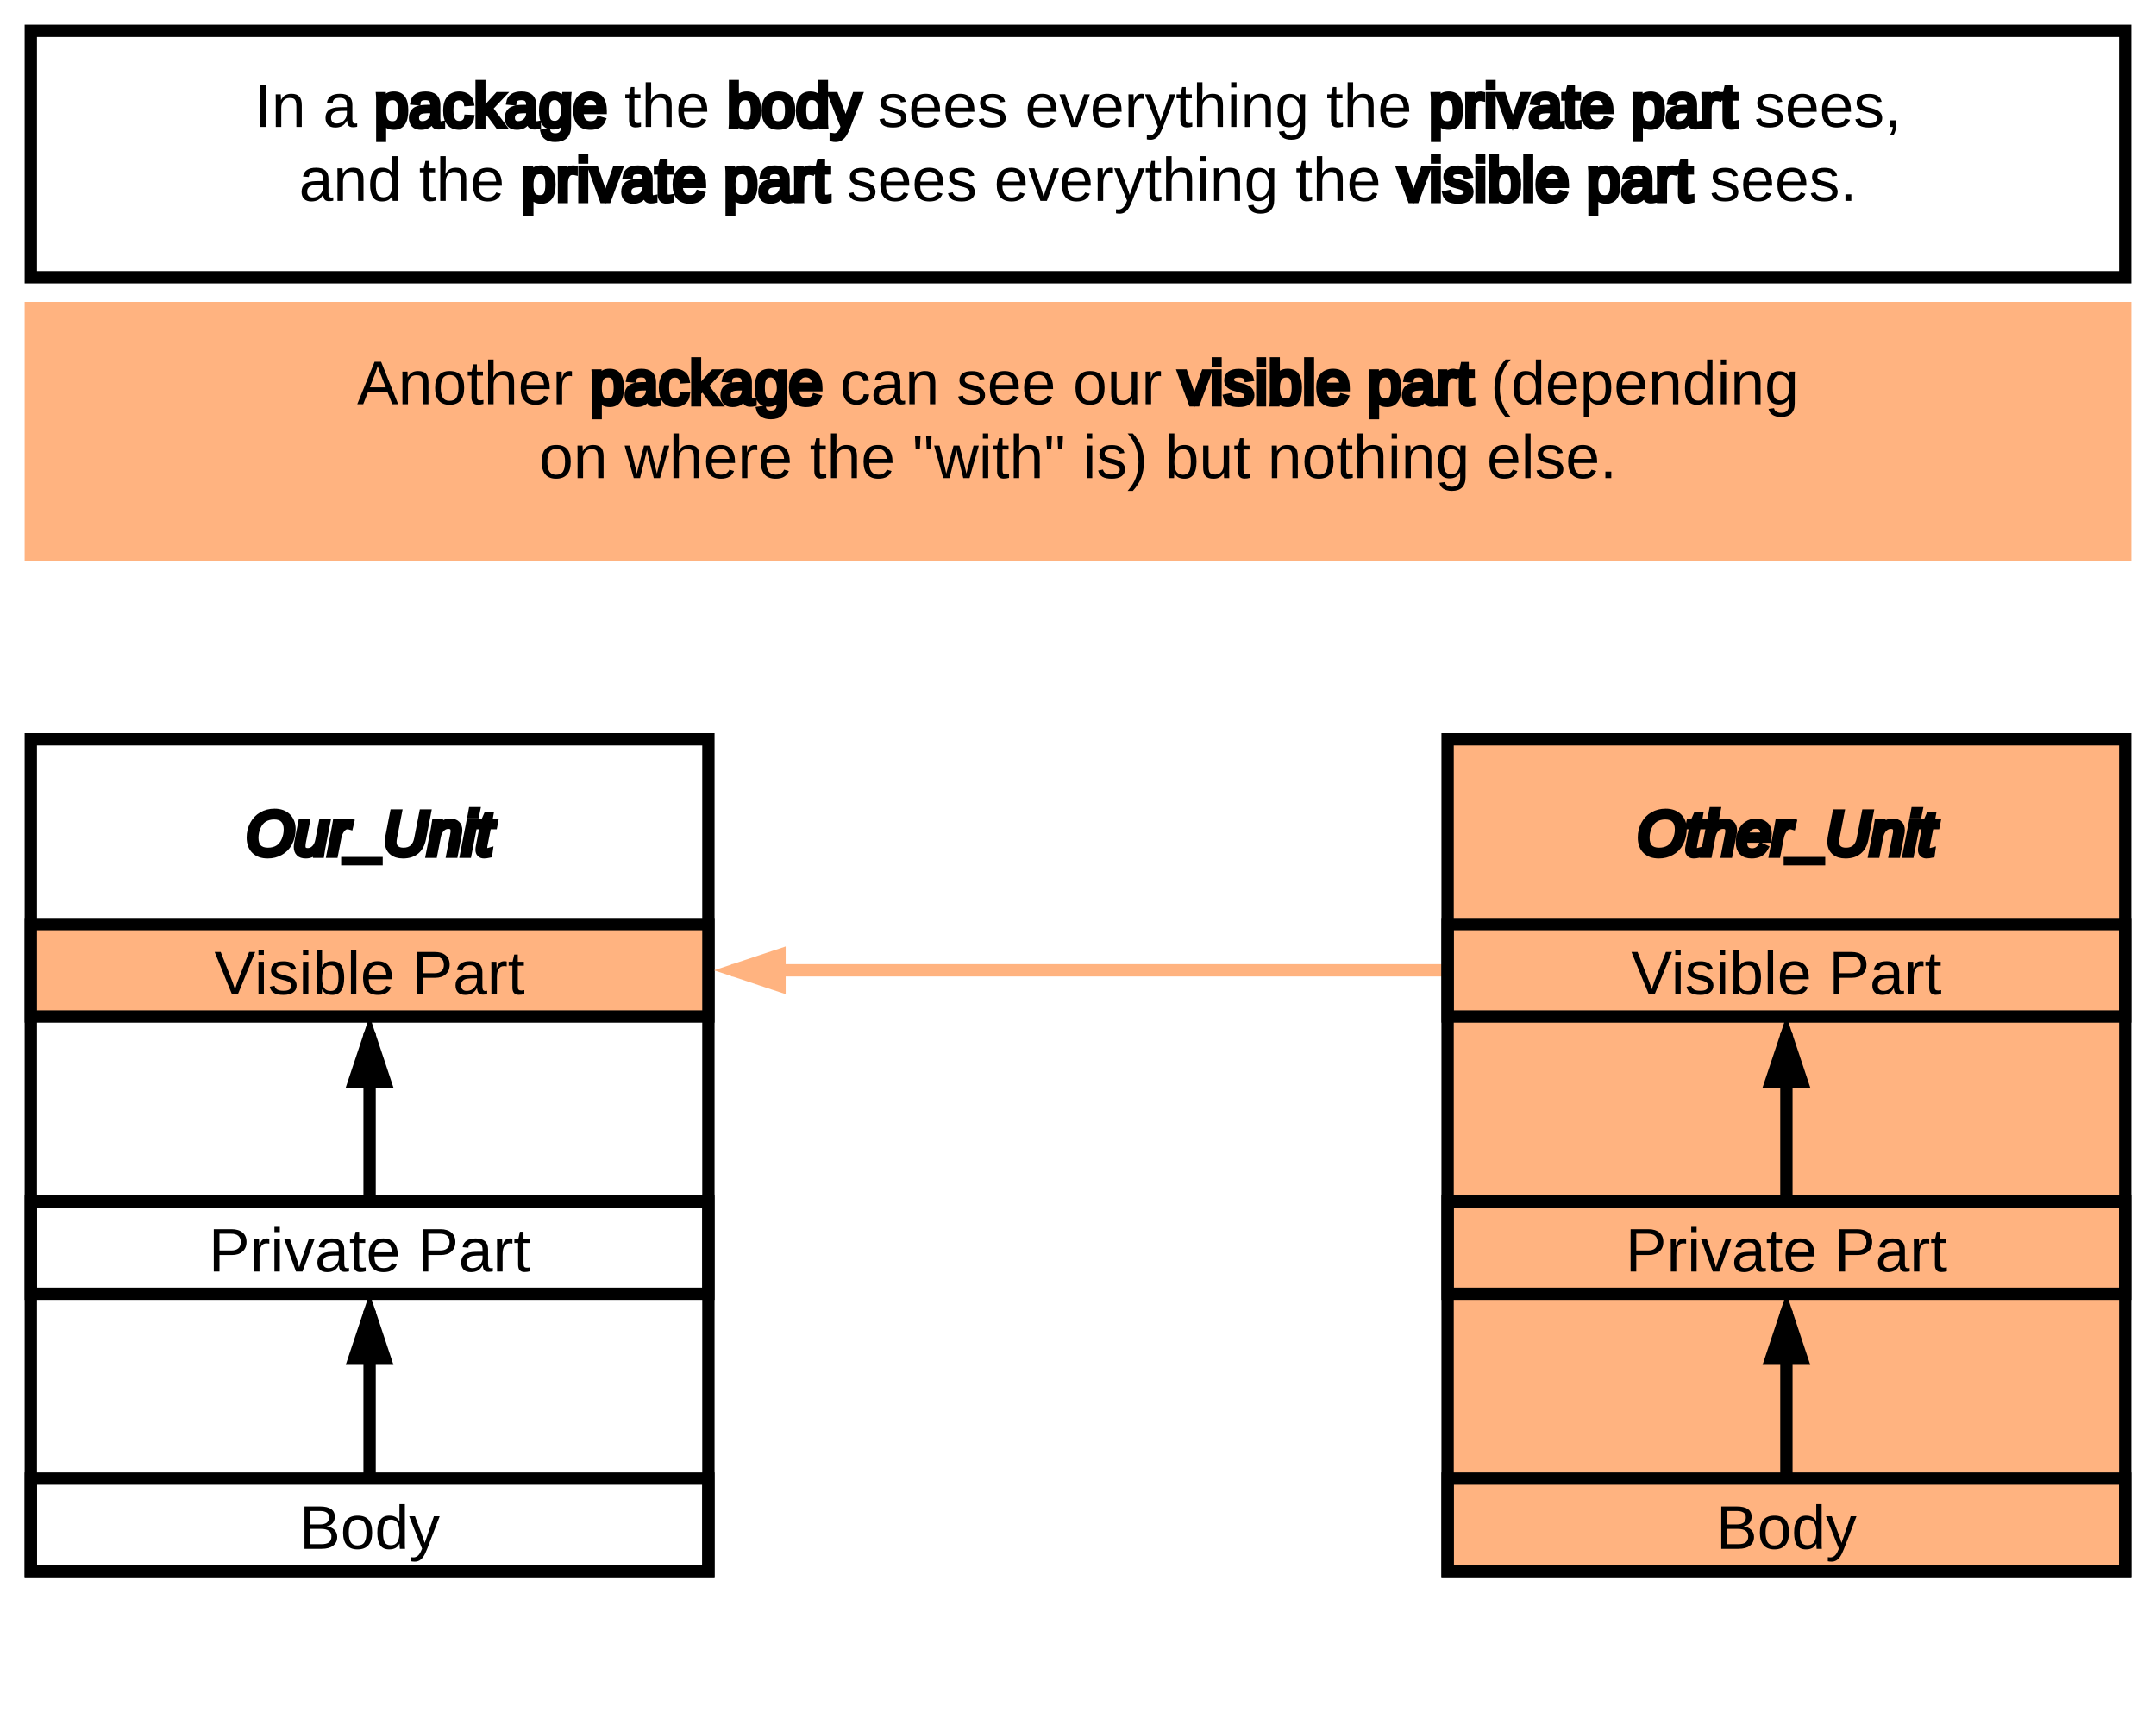
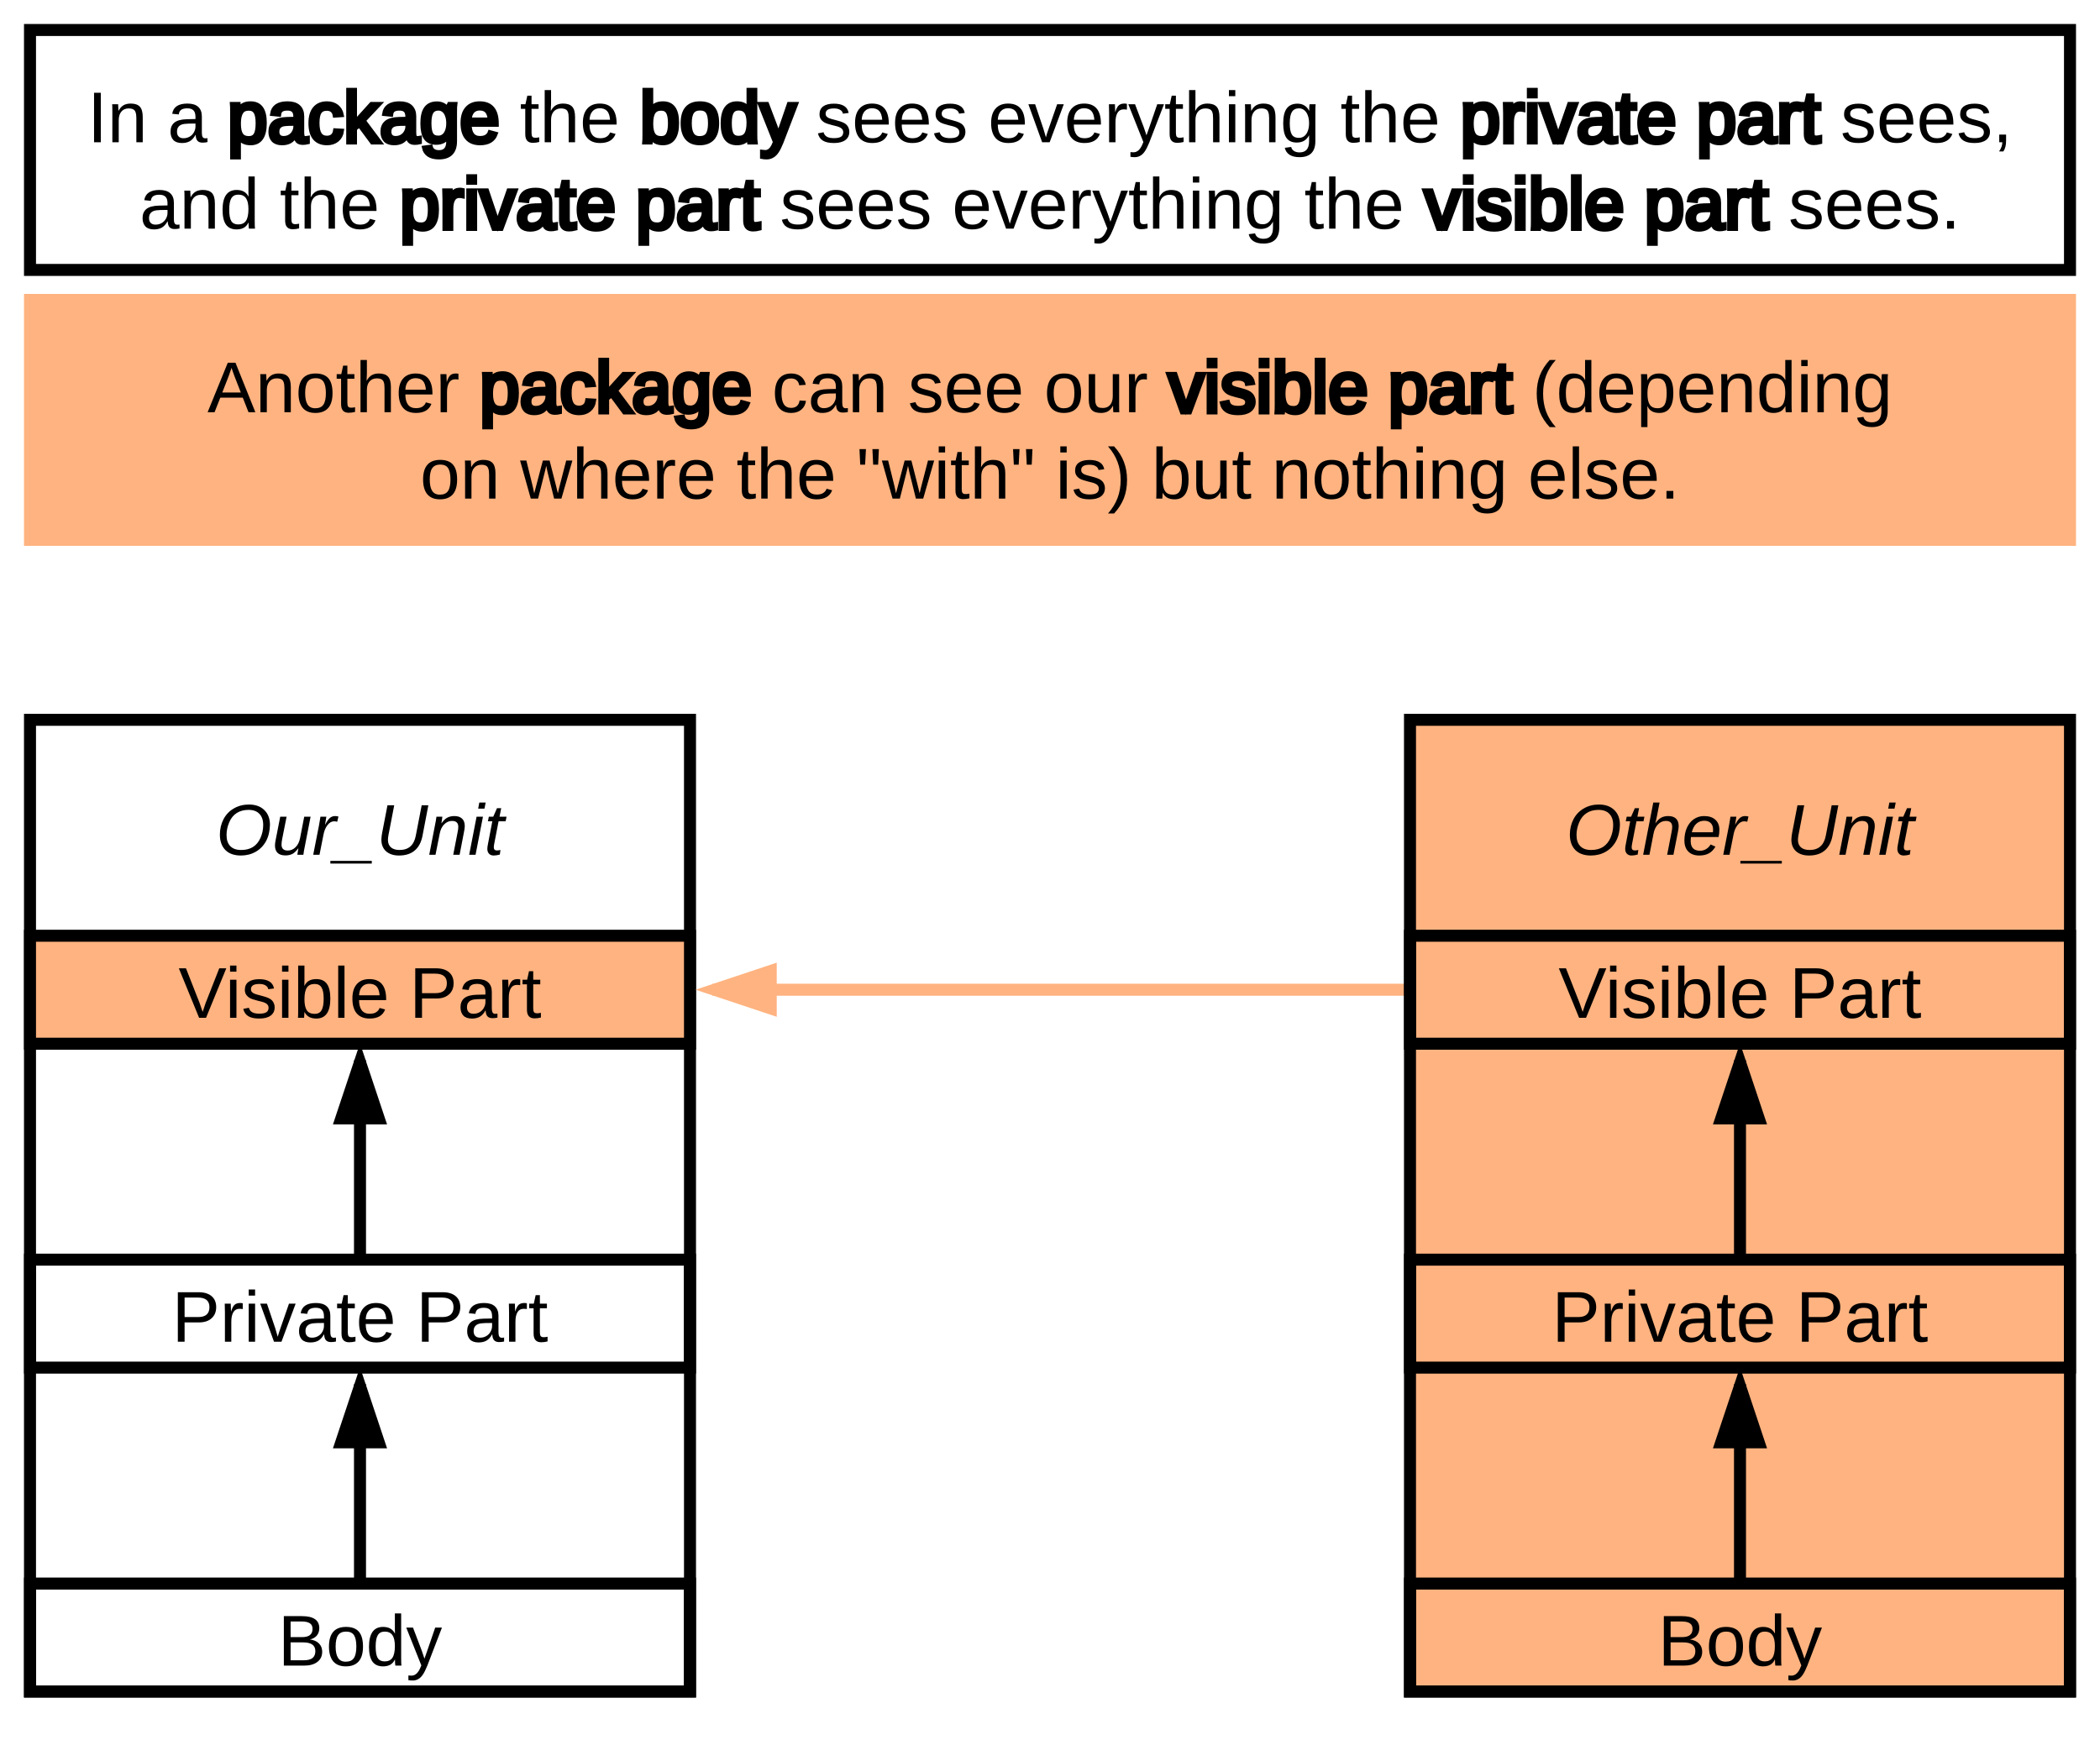
- <svg xmlns="http://www.w3.org/2000/svg" baseProfile="full" version="1.1" height="280" width="350">
+ <svg xmlns="http://www.w3.org/2000/svg" baseProfile="full" version="1.1" height="290" width="350">
  <rect fill="none" stroke="#000000" stroke-width="2" height="40" width="340" x="5" y="5" />
-   <text xml:space="preserve" fill="#000000" stroke="none" text-align="left" font-size="10px" font-family="Arial" font-weight="normal" x="41.306" y="20.6">
-     <tspan x="41.306" y="20.6" style="fill:#000000">In a</tspan>
-     <tspan x="60.764" y="20.6" style="fill:#000000;stroke:#000000;stroke-width:0.75">package</tspan>
-     <tspan x="101.35" y="20.6" style="fill:#000000">the</tspan>
-     <tspan x="118.03" y="20.6" style="fill:#000000;stroke:#000000;stroke-width:0.75">body</tspan>
-     <tspan x="142.493" y="20.6" style="fill:#000000">sees everything the</tspan>
-     <tspan x="231.99" y="20.6" style="fill:#000000;stroke:#000000;stroke-width:0.75">private part</tspan>
-     <tspan x="284.792" y="20.6" style="fill:#000000">sees,</tspan>
+   <text xml:space="preserve" fill="#000000" stroke="none" text-align="left" font-size="12px" font-family="Arial" font-weight="normal" x="14.567" y="23.72">
+     <tspan x="14.567" y="23.72" style="fill:#000000">In a</tspan>
+     <tspan x="37.917" y="23.72" style="fill:#000000;stroke:#000000;stroke-width:0.75">package</tspan>
+     <tspan x="86.62" y="23.72" style="fill:#000000">the</tspan>
+     <tspan x="106.636" y="23.72" style="fill:#000000;stroke:#000000;stroke-width:0.75">body</tspan>
+     <tspan x="135.991" y="23.72" style="fill:#000000">sees everything the</tspan>
+     <tspan x="243.388" y="23.72" style="fill:#000000;stroke:#000000;stroke-width:0.75">private part</tspan>
+     <tspan x="306.751" y="23.72" style="fill:#000000">sees,</tspan>
  </text>
-   <text xml:space="preserve" fill="#000000" stroke="none" text-align="left" font-size="10px" font-family="Arial" font-weight="normal" x="48.54" y="32.6">
-     <tspan x="48.54" y="32.6" style="fill:#000000">and the</tspan>
-     <tspan x="84.683" y="32.6" style="fill:#000000;stroke:#000000;stroke-width:0.75">private part</tspan>
-     <tspan x="137.485" y="32.6" style="fill:#000000">sees everything the</tspan>
-     <tspan x="226.982" y="32.6" style="fill:#000000;stroke:#000000;stroke-width:0.75">visible part</tspan>
-     <tspan x="277.559" y="32.6" style="fill:#000000">sees.</tspan>
+   <text xml:space="preserve" fill="#000000" stroke="none" text-align="left" font-size="12px" font-family="Arial" font-weight="normal" x="23.248" y="38.12">
+     <tspan x="23.248" y="38.12" style="fill:#000000">and the</tspan>
+     <tspan x="66.619" y="38.12" style="fill:#000000;stroke:#000000;stroke-width:0.75">private part</tspan>
+     <tspan x="129.982" y="38.12" style="fill:#000000">sees everything the</tspan>
+     <tspan x="237.379" y="38.12" style="fill:#000000;stroke:#000000;stroke-width:0.75">visible part</tspan>
+     <tspan x="298.07" y="38.12" style="fill:#000000">sees.</tspan>
  </text>
  <rect fill="#ffb380" stroke="#ffb380" stroke-width="2" height="40" width="340" x="5" y="50" />
-   <text xml:space="preserve" fill="#000000" stroke="none" text-align="left" font-size="10px" font-family="Arial" font-weight="normal" x="57.979" y="65.6">
-     <tspan x="57.979" y="65.6" style="fill:#000000">Another</tspan>
-     <tspan x="95.781" y="65.6" style="fill:#000000;stroke:#000000;stroke-width:0.75">package</tspan>
-     <tspan x="136.367" y="65.6" style="fill:#000000">can see our</tspan>
-     <tspan x="191.401" y="65.6" style="fill:#000000;stroke:#000000;stroke-width:0.75">visible part</tspan>
-     <tspan x="241.978" y="65.6" style="fill:#000000">(depending</tspan>
+   <text xml:space="preserve" fill="#000000" stroke="none" text-align="left" font-size="12px" font-family="Arial" font-weight="normal" x="34.574" y="68.72">
+     <tspan x="34.574" y="68.72" style="fill:#000000">Another</tspan>
+     <tspan x="79.938" y="68.72" style="fill:#000000;stroke:#000000;stroke-width:0.75">package</tspan>
+     <tspan x="128.641" y="68.72" style="fill:#000000">can see our</tspan>
+     <tspan x="194.682" y="68.72" style="fill:#000000;stroke:#000000;stroke-width:0.75">visible part</tspan>
+     <tspan x="255.373" y="68.72" style="fill:#000000">(depending</tspan>
  </text>
-   <text xml:space="preserve" fill="#000000" stroke="none" text-align="left" font-size="10px" font-family="Arial" font-weight="normal" x="87.512" y="77.6">
-     <tspan x="87.512" y="77.6" style="fill:#000000">on where the "with" is) but nothing else.</tspan>
+   <text xml:space="preserve" fill="#000000" stroke="none" text-align="left" font-size="12px" font-family="Arial" font-weight="normal" x="70.015" y="83.12">
+     <tspan x="70.015" y="83.12" style="fill:#000000">on where the "with" is) but nothing else.</tspan>
  </text>
-   <rect fill="none" stroke="#000000" stroke-width="2" height="135" width="110" x="5" y="120" />
-   <text xml:space="preserve" fill="none" stroke="#000000" stroke-width="1" text-align="center" font-size="10px" font-family="arial" font-weight="normal" font-style="italic" text-anchor="middle" x="60.0" y="138.75">Our_Unit</text>
-   <rect fill="#ffb380" stroke="#000000" stroke-width="2" height="15" width="110" x="5" y="150" />
-   <text xml:space="preserve" fill="#000000" stroke="none" text-align="left" font-size="10px" font-family="Arial" font-weight="normal" text-anchor="middle" x="60.0" y="161.4">Visible Part</text>
-   <polygon fill="#000000" stroke="#000000" stroke-width="1" transform="rotate(45, 60.0, 166.5)" points="60.0,166.5 64.5,175.5 69.0,171.0 " />
-   <line fill="none" stroke="#000000" stroke-width="2" x1="60.0" y1="167.75" x2="60.0" y2="195.75" />
-   <rect fill="none" stroke="#000000" stroke-width="2" height="15" width="110" x="5" y="195" />
-   <text xml:space="preserve" fill="#000000" stroke="none" text-align="left" font-size="10px" font-family="Arial" font-weight="normal" text-anchor="middle" x="60.0" y="206.4">Private Part</text>
-   <polygon fill="#000000" stroke="#000000" stroke-width="1" transform="rotate(45, 60.0, 211.5)" points="60.0,211.5 64.5,220.5 69.0,216.0 " />
-   <line fill="none" stroke="#000000" stroke-width="2" x1="60.0" y1="212.75" x2="60.0" y2="240.75" />
-   <rect fill="none" stroke="#000000" stroke-width="2" height="15" width="110" x="5" y="240" />
-   <text xml:space="preserve" fill="#000000" stroke="none" text-align="left" font-size="10px" font-family="Arial" font-weight="normal" text-anchor="middle" x="60.0" y="251.4">Body</text>
-   <line fill="none" stroke="#ffb380" stroke-width="2" x1="118.75" y1="157.5" x2="235" y2="157.5" />
-   <polygon fill="#ffb380" stroke="#ffb380" stroke-width="1" transform="rotate(-45, 117.5, 157.5)" points="117.5,157.5 122.0,166.5 126.5,162.0 " />
-   <rect fill="#ffb380" stroke="#000000" stroke-width="2" height="135" width="110" x="235" y="120" />
-   <text xml:space="preserve" fill="none" stroke="#000000" stroke-width="1" text-align="center" font-size="10px" font-family="arial" font-weight="normal" font-style="italic" text-anchor="middle" x="290.0" y="138.75">Other_Unit</text>
-   <rect fill="none" stroke="#000000" stroke-width="2" height="15" width="110" x="235" y="150" />
-   <text xml:space="preserve" fill="#000000" stroke="none" text-align="left" font-size="10px" font-family="Arial" font-weight="normal" text-anchor="middle" x="290.0" y="161.4">Visible Part</text>
-   <polygon fill="#000000" stroke="#000000" stroke-width="1" transform="rotate(45, 290.0, 166.5)" points="290.0,166.5 294.5,175.5 299.0,171.0 " />
-   <line fill="none" stroke="#000000" stroke-width="2" x1="290.0" y1="167.75" x2="290.0" y2="195.75" />
-   <rect fill="none" stroke="#000000" stroke-width="2" height="15" width="110" x="235" y="195" />
-   <text xml:space="preserve" fill="#000000" stroke="none" text-align="left" font-size="10px" font-family="Arial" font-weight="normal" text-anchor="middle" x="290.0" y="206.4">Private Part</text>
-   <polygon fill="#000000" stroke="#000000" stroke-width="1" transform="rotate(45, 290.0, 211.5)" points="290.0,211.5 294.5,220.5 299.0,216.0 " />
-   <line fill="none" stroke="#000000" stroke-width="2" x1="290.0" y1="212.75" x2="290.0" y2="240.75" />
-   <rect fill="none" stroke="#000000" stroke-width="2" height="15" width="110" x="235" y="240" />
-   <text xml:space="preserve" fill="#000000" stroke="none" text-align="left" font-size="10px" font-family="Arial" font-weight="normal" text-anchor="middle" x="290.0" y="251.4">Body</text>
+   <rect fill="none" stroke="#000000" stroke-width="2" height="162.0" width="110" x="5" y="120" />
+   <text xml:space="preserve" fill="#000000" stroke="none" text-align="center" font-size="12px" font-family="arial" font-weight="normal" font-style="italic" text-anchor="middle" x="60.0" y="142.5">Our_Unit</text>
+   <rect fill="#ffb380" stroke="#000000" stroke-width="2" height="18.0" width="110" x="5" y="156.0" />
+   <text xml:space="preserve" fill="#000000" stroke="none" text-align="left" font-size="12px" font-family="Arial" font-weight="normal" text-anchor="middle" x="60.0" y="169.68">Visible Part</text>
+   <polygon fill="#000000" stroke="#000000" stroke-width="1" transform="rotate(45, 60.0, 175.5)" points="60.0,175.5 65.4,186.3 70.8,180.9 " />
+   <line fill="none" stroke="#000000" stroke-width="2" x1="60.0" y1="176.75" x2="60.0" y2="210.75" />
+   <rect fill="none" stroke="#000000" stroke-width="2" height="18.0" width="110" x="5" y="210.0" />
+   <text xml:space="preserve" fill="#000000" stroke="none" text-align="left" font-size="12px" font-family="Arial" font-weight="normal" text-anchor="middle" x="60.0" y="223.68">Private Part</text>
+   <polygon fill="#000000" stroke="#000000" stroke-width="1" transform="rotate(45, 60.0, 229.5)" points="60.0,229.5 65.4,240.3 70.8,234.9 " />
+   <line fill="none" stroke="#000000" stroke-width="2" x1="60.0" y1="230.75" x2="60.0" y2="264.75" />
+   <rect fill="none" stroke="#000000" stroke-width="2" height="18.0" width="110" x="5" y="264.0" />
+   <text xml:space="preserve" fill="#000000" stroke="none" text-align="left" font-size="12px" font-family="Arial" font-weight="normal" text-anchor="middle" x="60.0" y="277.68">Body</text>
+   <line fill="none" stroke="#ffb380" stroke-width="2" x1="118.75" y1="165.0" x2="235" y2="165.0" />
+   <polygon fill="#ffb380" stroke="#ffb380" stroke-width="1" transform="rotate(-45, 117.5, 165.0)" points="117.5,165.0 122.9,175.8 128.3,170.4 " />
+   <rect fill="#ffb380" stroke="#000000" stroke-width="2" height="162.0" width="110" x="235" y="120" />
+   <text xml:space="preserve" fill="#000000" stroke="none" text-align="center" font-size="12px" font-family="arial" font-weight="normal" font-style="italic" text-anchor="middle" x="290.0" y="142.5">Other_Unit</text>
+   <rect fill="none" stroke="#000000" stroke-width="2" height="18.0" width="110" x="235" y="156.0" />
+   <text xml:space="preserve" fill="#000000" stroke="none" text-align="left" font-size="12px" font-family="Arial" font-weight="normal" text-anchor="middle" x="290.0" y="169.68">Visible Part</text>
+   <polygon fill="#000000" stroke="#000000" stroke-width="1" transform="rotate(45, 290.0, 175.5)" points="290.0,175.5 295.4,186.3 300.8,180.9 " />
+   <line fill="none" stroke="#000000" stroke-width="2" x1="290.0" y1="176.75" x2="290.0" y2="210.75" />
+   <rect fill="none" stroke="#000000" stroke-width="2" height="18.0" width="110" x="235" y="210.0" />
+   <text xml:space="preserve" fill="#000000" stroke="none" text-align="left" font-size="12px" font-family="Arial" font-weight="normal" text-anchor="middle" x="290.0" y="223.68">Private Part</text>
+   <polygon fill="#000000" stroke="#000000" stroke-width="1" transform="rotate(45, 290.0, 229.5)" points="290.0,229.5 295.4,240.3 300.8,234.9 " />
+   <line fill="none" stroke="#000000" stroke-width="2" x1="290.0" y1="230.75" x2="290.0" y2="264.75" />
+   <rect fill="none" stroke="#000000" stroke-width="2" height="18.0" width="110" x="235" y="264.0" />
+   <text xml:space="preserve" fill="#000000" stroke="none" text-align="left" font-size="12px" font-family="Arial" font-weight="normal" text-anchor="middle" x="290.0" y="277.68">Body</text>
</svg>
